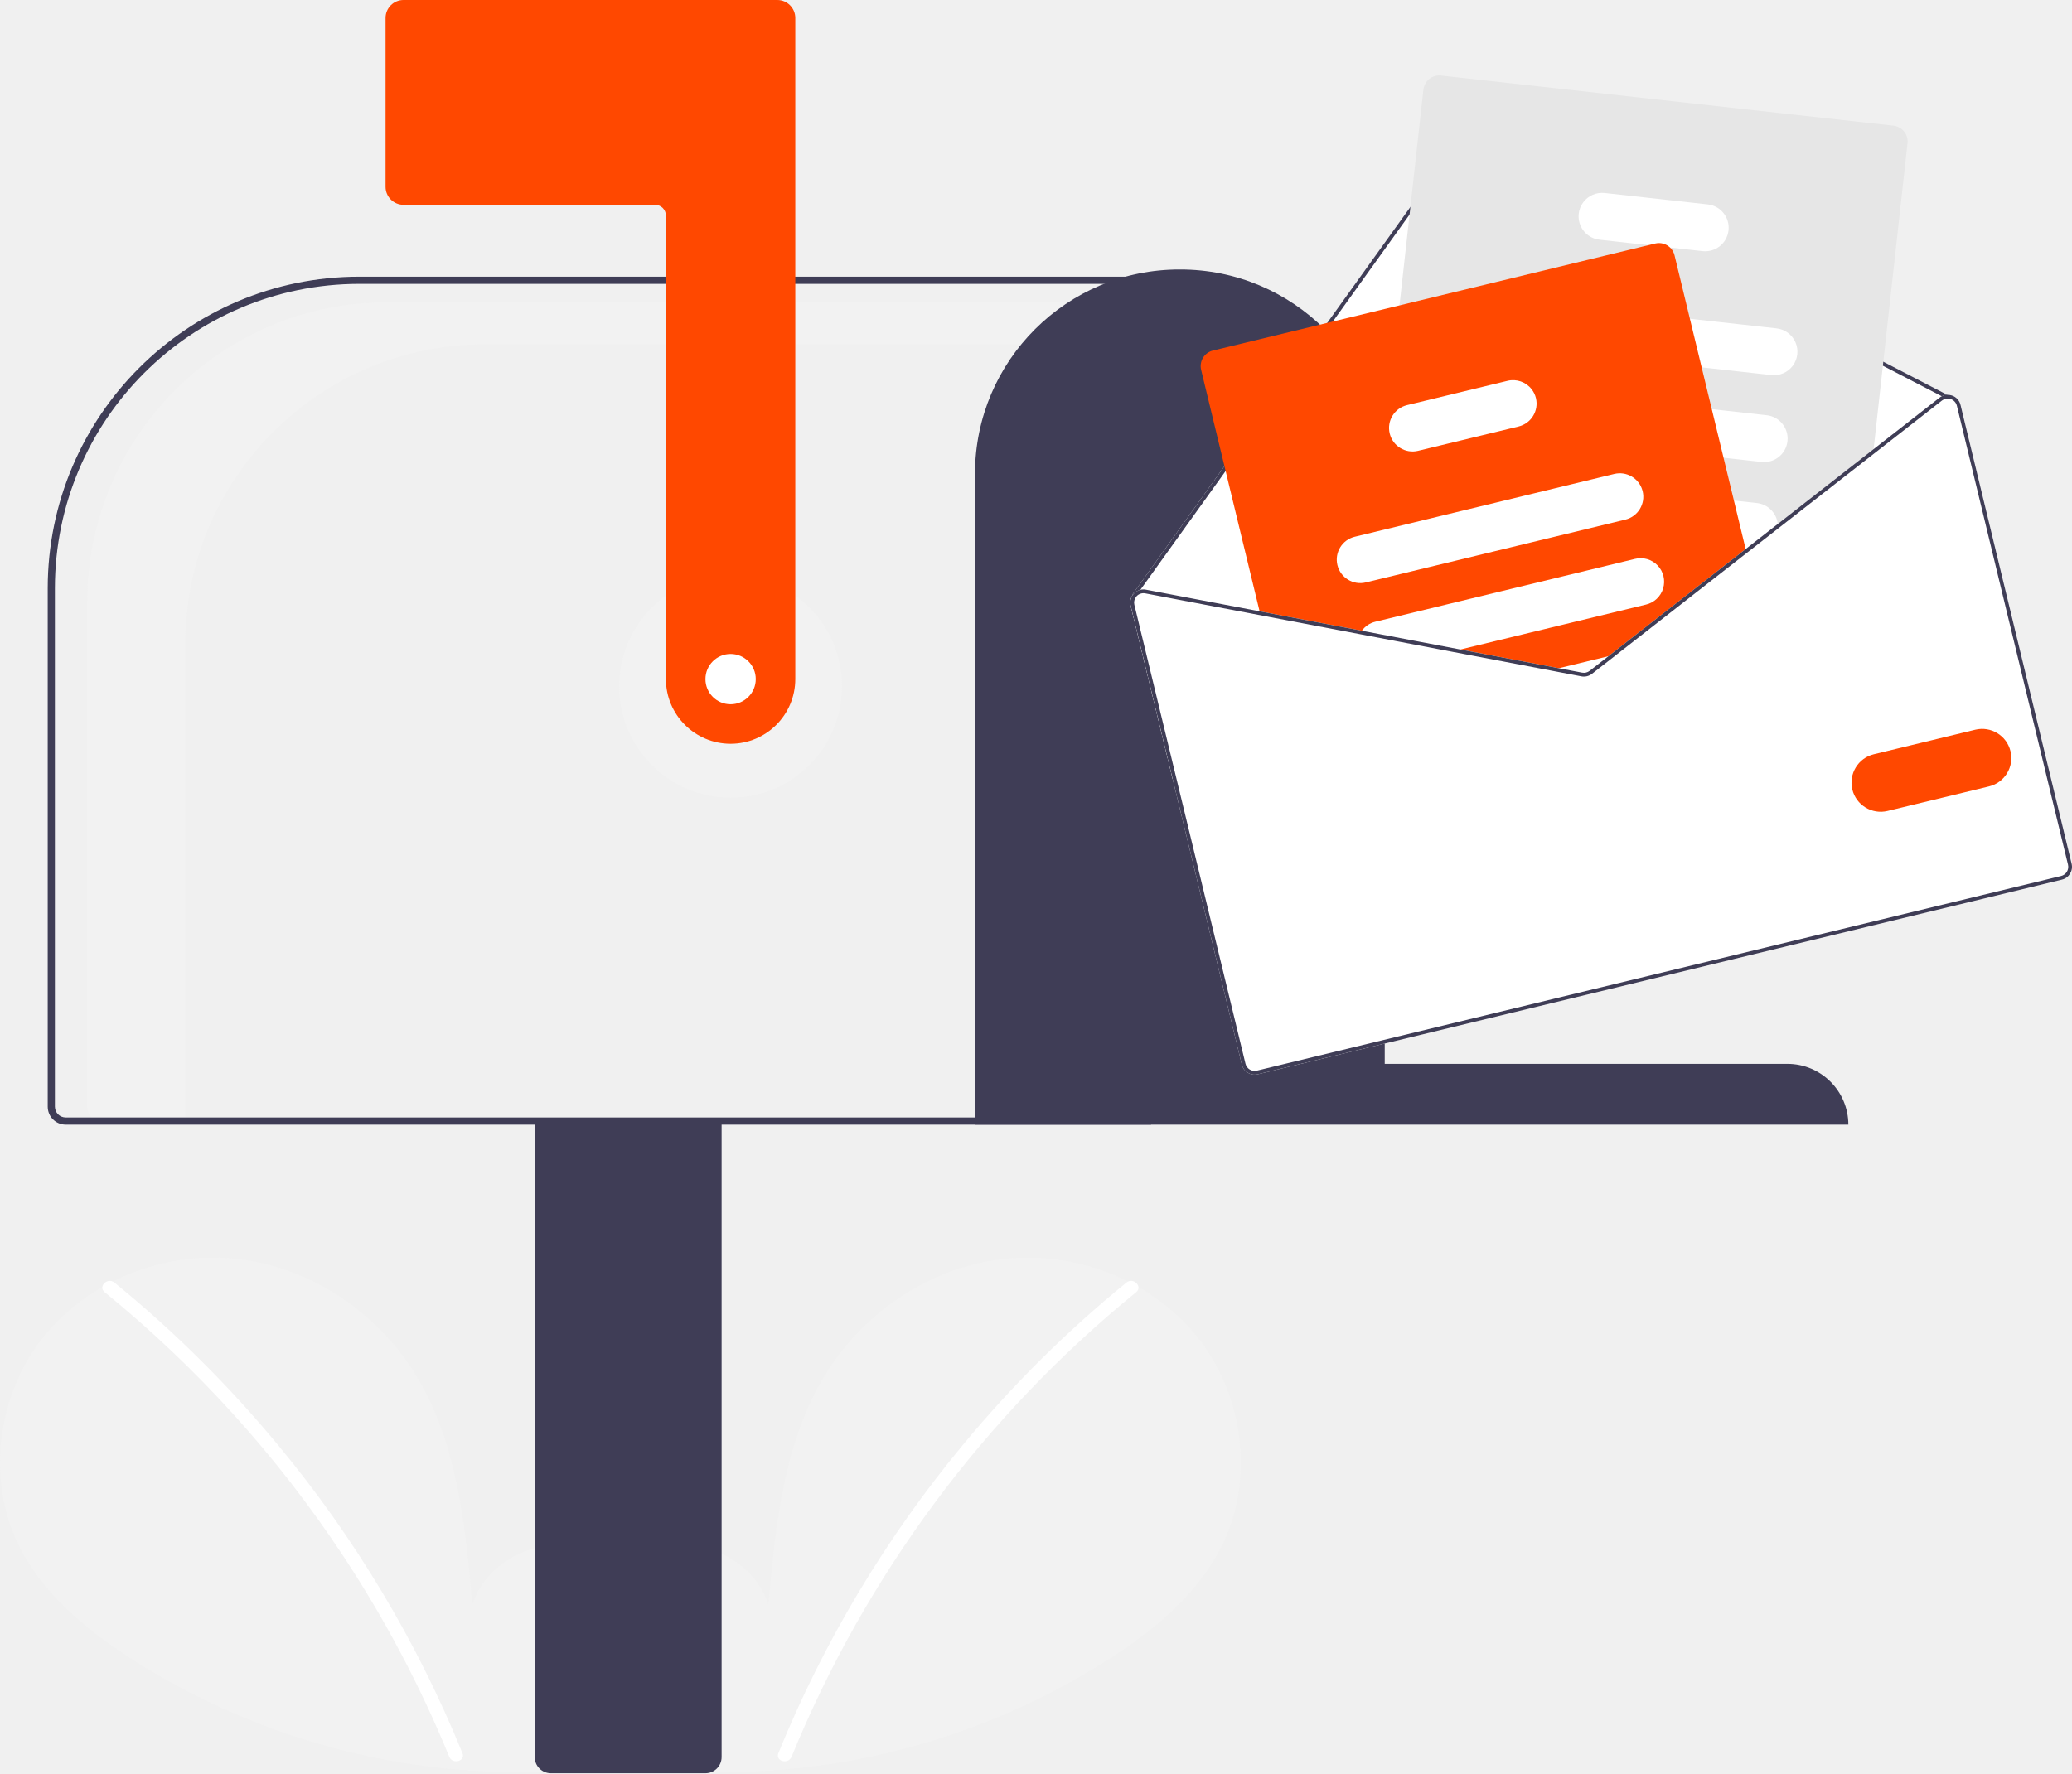
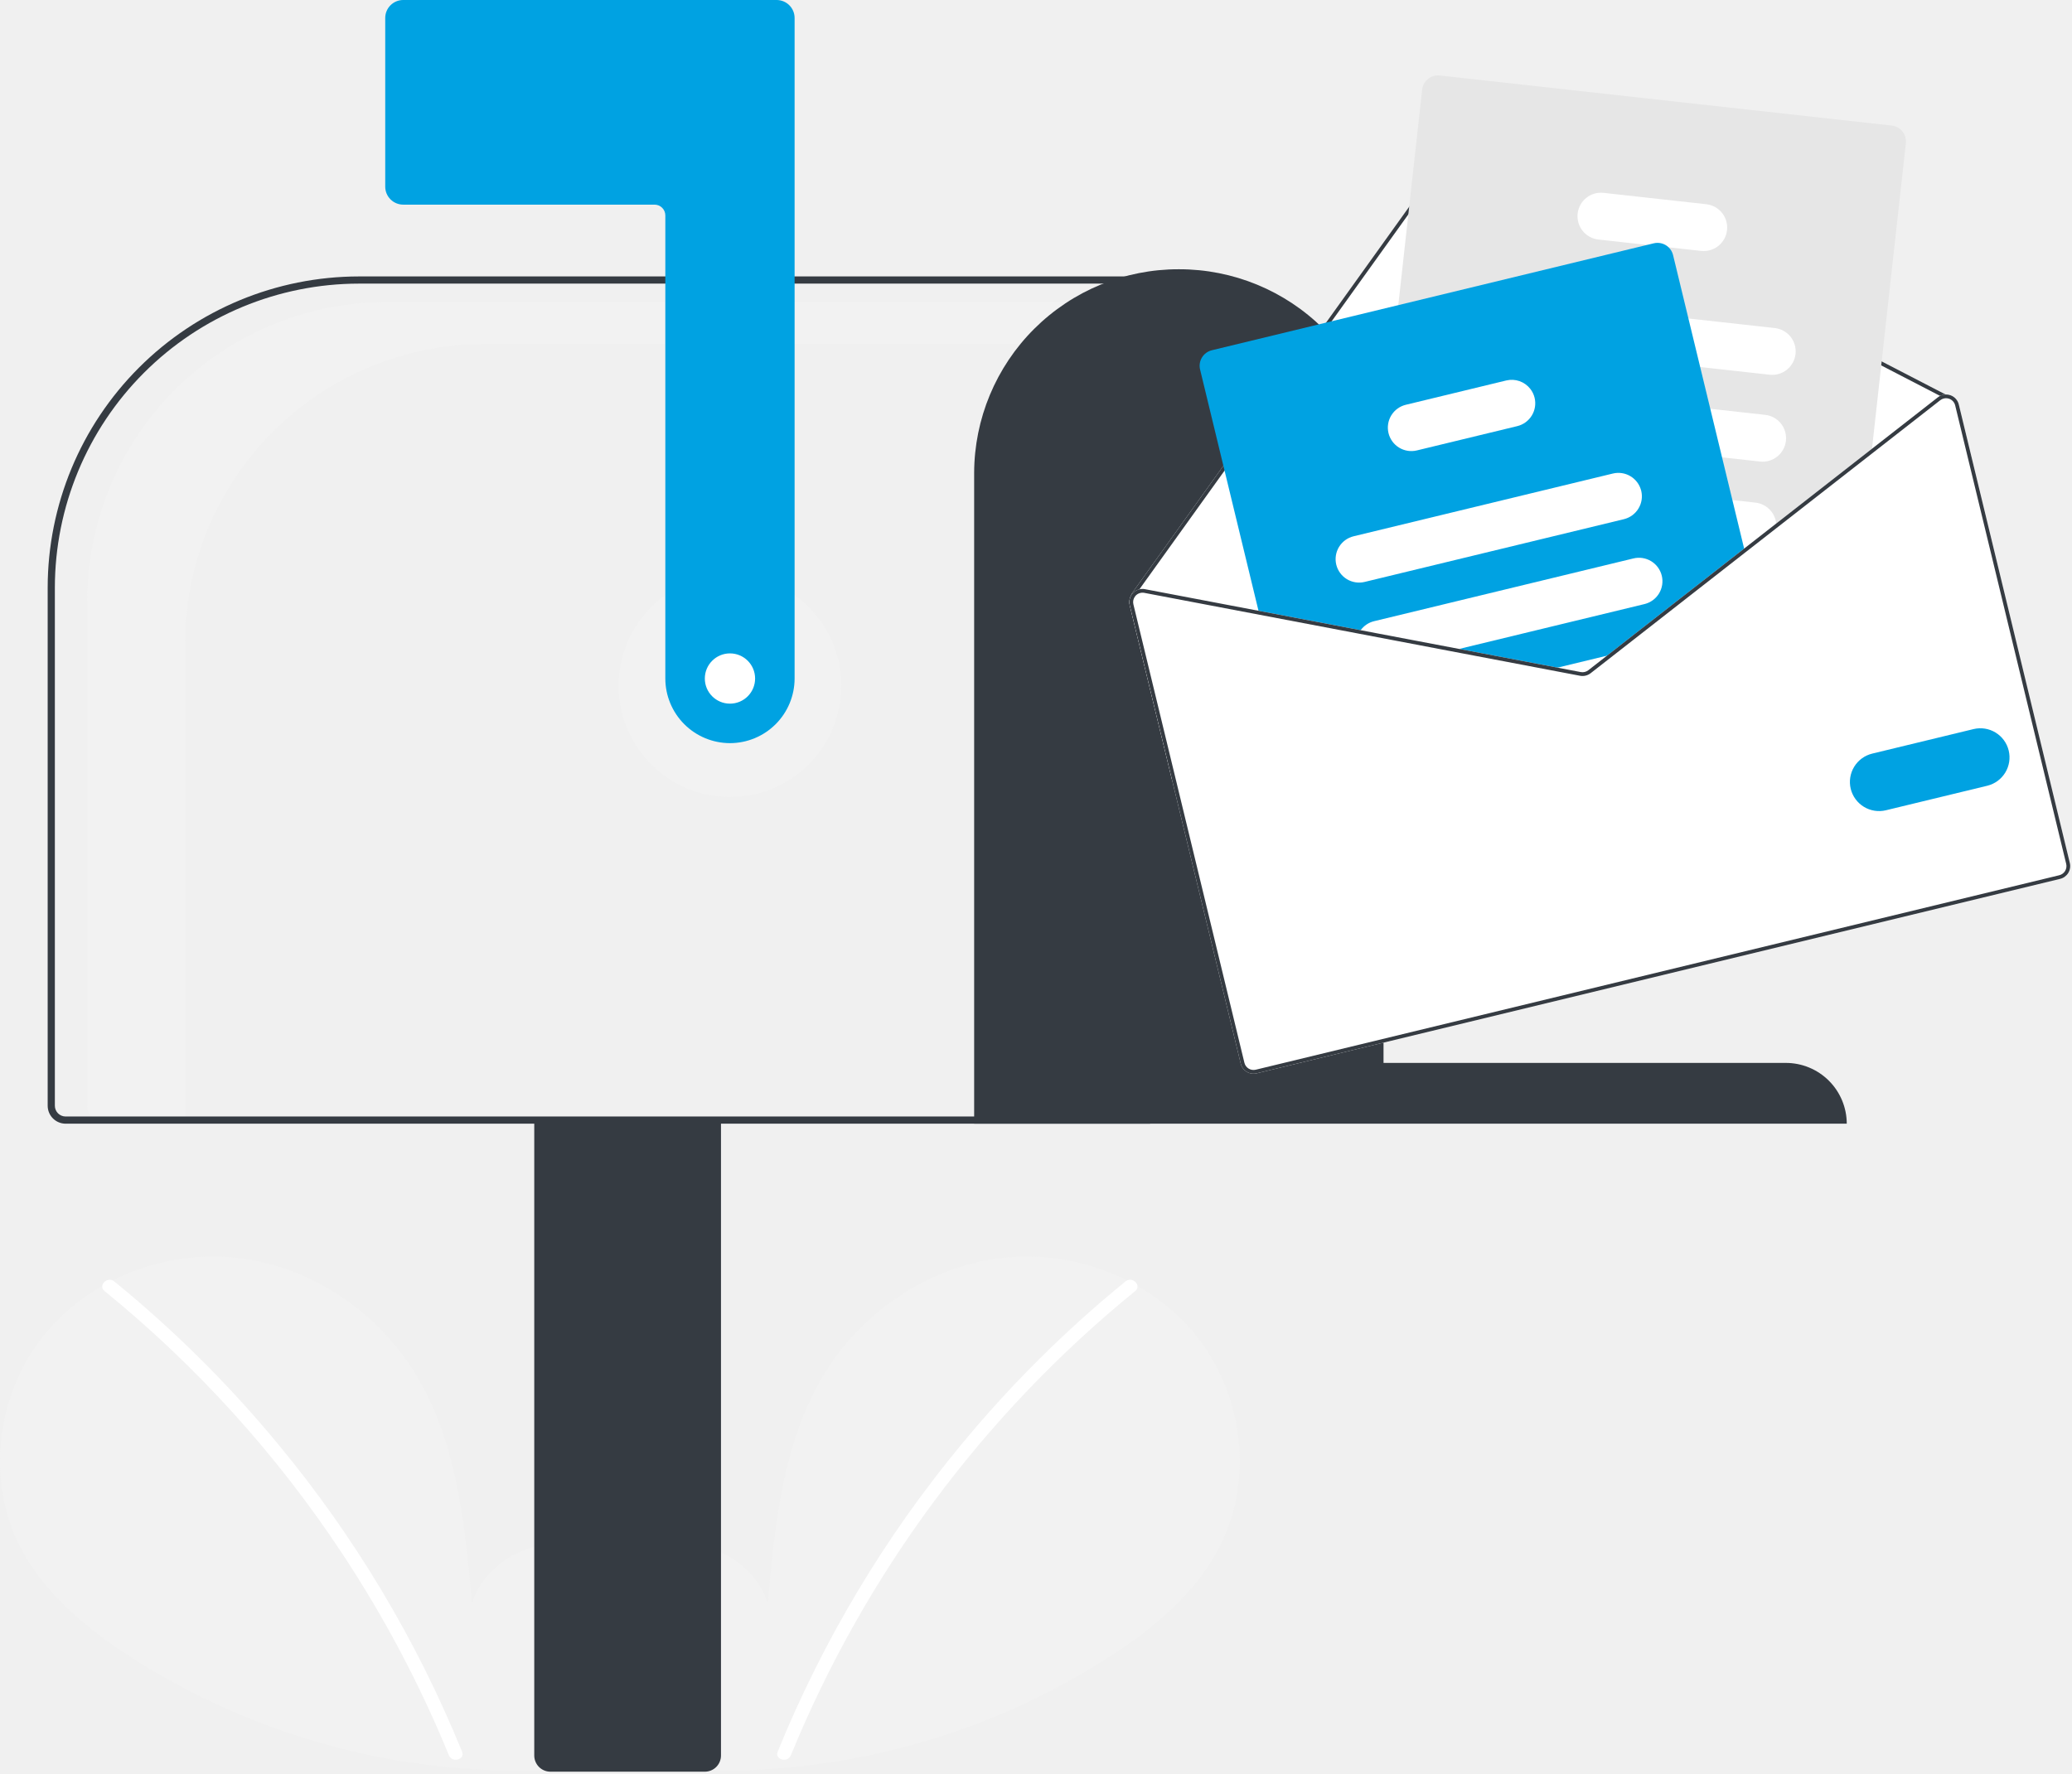
- <svg xmlns="http://www.w3.org/2000/svg" data-name="Layer 1" width="576.499" height="493.5" viewBox="0 0 576.499 493.5">
-   <path d="M481.172,691.6c9.255-7.82,14.876-20.173,13.402-32.2s-10.605-23.082-22.449-25.636-25.345,4.516-28.943,16.085c-1.98-22.306-4.261-45.547-16.12-64.542-10.738-17.2-29.337-29.507-49.494-31.709s-41.38,6.114-53.951,22.024-15.649,39.039-6.845,57.305c6.486,13.456,18.436,23.47,30.956,31.616a199.786,199.786,0,0,0,136.641,29.893" transform="translate(-311.7504 -203.25)" fill="#f2f2f2" />
-   <path d="M343.55,560.174A326.879,326.879,0,0,1,389.104,605.409a327.833,327.833,0,0,1,51.308,85.741c.924,2.264-2.752,3.25-3.666,1.011a324.462,324.462,0,0,0-29.647-56.094,325.7,325.7,0,0,0-66.237-73.205c-1.898-1.546.806-4.221,2.688-2.688Z" transform="translate(-311.7504 -203.25)" fill="#fff" />
-   <path d="M487.565,691.6c-9.255-7.82-14.876-20.173-13.402-32.2s10.605-23.082,22.449-25.636,25.345,4.516,28.943,16.085c1.98-22.306,4.261-45.547,16.12-64.542,10.738-17.2,29.337-29.507,49.494-31.709s41.38,6.114,53.951,22.024,15.649,39.039,6.845,57.305c-6.486,13.456-18.436,23.47-30.956,31.616a199.786,199.786,0,0,1-136.641,29.893" transform="translate(-311.7504 -203.25)" fill="#f2f2f2" />
-   <path d="M625.187,560.174A326.879,326.879,0,0,0,579.633,605.409a327.833,327.833,0,0,0-51.308,85.741c-.924,2.264,2.752,3.25,3.666,1.011a325.987,325.987,0,0,1,95.884-129.299c1.898-1.546-.806-4.221-2.688-2.688Z" transform="translate(-311.7504 -203.25)" fill="#fff" />
-   <circle cx="203.277" cy="191" r="31" fill="#f2f2f2" />
-   <path d="M419.446,287.388H633.027V299.073H446.711a83.418,83.418,0,0,0-83.419,83.418V515.25H339.922a3.895,3.895,0,0,1-3.895-3.895V370.806A83.418,83.418,0,0,1,419.446,287.388Z" transform="translate(-311.7504 -203.25)" fill="#f2f2f2" />
-   <path d="M460.527,692.25V514.75h52v177.5a4.505,4.505,0,0,1-4.5,4.5h-43A4.505,4.505,0,0,1,460.527,692.25Z" transform="translate(-311.7504 -203.25)" fill="#3f3d56" />
-   <path d="M325.027,511.25V366.916A86.764,86.764,0,0,1,411.692,280.25H632.027v236h-302A5.006,5.006,0,0,1,325.027,511.25Zm305-229H411.692a84.761,84.761,0,0,0-84.665,84.666V511.25a3.003,3.003,0,0,0,3,3h300Z" transform="translate(-311.7504 -203.25)" fill="#3f3d56" />
-   <path d="M515.027,410.25a18.02,18.02,0,0,1-18-18v-129a3.003,3.003,0,0,0-3-3h-70a5.006,5.006,0,0,1-5-5v-47a5.006,5.006,0,0,1,5-5h104a5.006,5.006,0,0,1,5,5v184A18.02,18.02,0,0,1,515.027,410.25Z" transform="translate(-311.7504 -203.25)" fill="#ff4800" />
-   <path d="M640.027,278.25h0a56.881,56.881,0,0,1,57,56.761V499.321h112a16.965,16.965,0,0,1,17,16.929h-243V335.011A56.881,56.881,0,0,1,640.027,278.25Z" transform="translate(-311.7504 -203.25)" fill="#3f3d56" />
-   <path d="M626.349,371.817l11.803,48.756L869.033,364.682l-11.803-48.756a3.638,3.638,0,0,0-2.358-2.595,3.594,3.594,0,0,0-1.334-.201L720.079,244.028a3.682,3.682,0,0,0-4.656,1.119l-64.32,89.694L626.855,368.664a.514.514,0,0,0-.089.418A3.642,3.642,0,0,0,626.349,371.817Z" transform="translate(-311.7504 -203.25)" fill="#fff" />
-   <path d="M626.766,369.082a.49.49,0,0,0,.203.316.559.559,0,0,0,.433.086.536.536,0,0,0,.299-.207l.083-.115,1.263-1.766,22.929-31.964,64.301-89.673a2.62,2.62,0,0,1,3.322-.796l132.425,68.567,1.188.617a1.292,1.292,0,0,0,.147.052,1.615,1.615,0,0,1,.271-.026.514.514,0,0,0,.29-.245.524.524,0,0,0-.219-.709l-.164-.087L720.079,244.028a3.682,3.682,0,0,0-4.656,1.119l-64.32,89.694L626.855,368.664A.514.514,0,0,0,626.766,369.082Z" transform="translate(-311.7504 -203.25)" fill="#3f3d56" />
-   <path d="M696.107,374.054l5.139.57,38.143,4.225,25.286,2.799,1.494.166,31.552-24.645,1.209-.944,7.452-5.82,26.514-20.706.159-1.454,9.43-85.114a4.454,4.454,0,0,0-3.929-4.912L712.7,224.278a4.456,4.456,0,0,0-4.912,3.929L701.138,288.244l-3.689,33.286L694.149,351.309l-1.53,13.829-.446,4.006A4.457,4.457,0,0,0,696.107,374.054Z" transform="translate(-311.7504 -203.25)" fill="#e6e6e6" />
-   <path d="M730.692,299.448l54.517,6.038,19.334,2.141a6.54,6.54,0,1,0,1.44-13l-24.047-2.663-49.799-5.522a6.543,6.543,0,0,0-1.444,13.006Z" transform="translate(-311.7504 -203.25)" fill="#fff" />
-   <path d="M727.588,323.564c.141.025.281.05.425.064l63.285,7.011,10.566,1.173a6.542,6.542,0,0,0,1.439-13.005l-15.278-1.69-50.13-5.555-8.436-.935a6.539,6.539,0,0,0-1.87,12.937Z" transform="translate(-311.7504 -203.25)" fill="#fff" />
-   <path d="M720.426,344.948a6.539,6.539,0,0,0,4.88,3.125l25.939,2.873,46.197,5.118.01-.002,1.477.165,7.452-5.82a6.471,6.471,0,0,0,.001-1.33,6.555,6.555,0,0,0-5.787-5.824l-6.417-.713-25.457-2.817-18.317-2.031-23.66-2.622a6.54,6.54,0,0,0-6.319,9.88Z" transform="translate(-311.7504 -203.25)" fill="#fff" />
-   <path d="M756.859,269.97l13.564,1.502,5.991.665,9.05,1.002a6.542,6.542,0,0,0,1.439-13.005l-28.599-3.165a6.541,6.541,0,1,0-1.445,13.001Z" transform="translate(-311.7504 -203.25)" fill="#fff" />
-   <path d="M645.944,306.182l16.537,68.314,27.601,5.248,25.532,4.861,27.394,5.212,8.753,1.666a3.673,3.673,0,0,0,2.94-.712l7.022-5.485,4.446-3.472,31.552-24.645-20.062-82.874a4.403,4.403,0,0,0-1.244-2.159,4.449,4.449,0,0,0-4.125-1.117L649.22,300.813A4.45,4.45,0,0,0,645.944,306.182Z" transform="translate(-311.7504 -203.25)" fill="#ff4800" />
-   <path d="M683.864,360.528a6.546,6.546,0,0,0,7.896,4.818l72.214-17.482a6.55,6.55,0,0,0,4.818-7.896,2.1,2.1,0,0,0-.07-.247,6.539,6.539,0,0,0-7.825-4.571l-72.214,17.482A6.546,6.546,0,0,0,683.864,360.528Z" transform="translate(-311.7504 -203.25)" fill="#fff" />
-   <path d="M690.082,379.744l25.532,4.861L769.699,371.512a6.541,6.541,0,1,0-3.078-12.714l-72.214,17.482a6.494,6.494,0,0,0-3.747,2.511A6.583,6.583,0,0,0,690.082,379.744Z" transform="translate(-311.7504 -203.25)" fill="#fff" />
-   <path d="M743.008,389.817l8.753,1.666a3.673,3.673,0,0,0,2.94-.712l7.022-5.485Z" transform="translate(-311.7504 -203.25)" fill="#fff" />
-   <path d="M698.415,323.897a6.546,6.546,0,0,0,7.896,4.818l27.97-6.771a6.55,6.55,0,0,0,4.818-7.896,6.466,6.466,0,0,0-1.205-2.486,6.545,6.545,0,0,0-6.691-2.332l-27.97,6.771a6.541,6.541,0,0,0-4.818,7.896Z" transform="translate(-311.7504 -203.25)" fill="#fff" />
-   <path d="M715.612,384.604l27.398,5.214,8.75,1.666a3.689,3.689,0,0,0,2.938-.711l7.027-5.486-2.466.597-5.206,4.061a2.636,2.636,0,0,1-2.099.508l-6.479-1.232-27.398-5.214Zm81.838-28.539.267,1.102,1.215-.945Zm-81.838,28.539,27.398,5.214,8.75,1.666a3.689,3.689,0,0,0,2.938-.711l7.027-5.486-2.466.597-5.206,4.061a2.636,2.636,0,0,1-2.099.508l-6.479-1.232-27.398-5.214Zm0,0,27.398,5.214,8.75,1.666a3.689,3.689,0,0,0,2.938-.711l7.027-5.486-2.466.597-5.206,4.061a2.636,2.636,0,0,1-2.099.508l-6.479-1.232-27.398-5.214Zm-89.263-12.787,30.916,127.71a3.667,3.667,0,0,0,4.422,2.698l223.761-54.168a3.666,3.666,0,0,0,2.698-4.422l-30.916-127.71a3.638,3.638,0,0,0-2.358-2.595,3.594,3.594,0,0,0-1.334-.201,3.458,3.458,0,0,0-1.514.398,3.179,3.179,0,0,0-.607.377l-18.364,14.34-26.67,20.833-8.935,6.979.002.008-.008.002-32.766,25.578-5.417,4.239-5.206,4.061a2.636,2.636,0,0,1-2.099.508l-6.479-1.232-27.398-5.214L690.656,378.792,630.595,367.362a3.59,3.59,0,0,0-1.547.033,3.67,3.67,0,0,0-1.788,1.036,4.111,4.111,0,0,0-.493.651A3.642,3.642,0,0,0,626.349,371.817Zm89.263,12.787,27.398,5.214,8.75,1.666a3.689,3.689,0,0,0,2.938-.711l7.027-5.486-2.466.597-5.206,4.061a2.636,2.636,0,0,1-2.099.508l-6.479-1.232-27.398-5.214Zm0,0,27.398,5.214,8.75,1.666a3.689,3.689,0,0,0,2.938-.711l7.027-5.486-2.466.597-5.206,4.061a2.636,2.636,0,0,1-2.099.508l-6.479-1.232-27.398-5.214Zm0,0,27.398,5.214,8.75,1.666a3.689,3.689,0,0,0,2.938-.711l7.027-5.486-2.466.597-5.206,4.061a2.636,2.636,0,0,1-2.099.508l-6.479-1.232-27.398-5.214Z" transform="translate(-311.7504 -203.25)" fill="#fff" />
-   <path d="M715.612,384.604l27.398,5.214,8.75,1.666a3.689,3.689,0,0,0,2.938-.711l7.027-5.486-2.466.597-5.206,4.061a2.636,2.636,0,0,1-2.099.508l-6.479-1.232-27.398-5.214Zm81.838-28.539.267,1.102,1.215-.945Zm-81.838,28.539,27.398,5.214,8.75,1.666a3.689,3.689,0,0,0,2.938-.711l7.027-5.486-2.466.597-5.206,4.061a2.636,2.636,0,0,1-2.099.508l-6.479-1.232-27.398-5.214Zm0,0,27.398,5.214,8.75,1.666a3.689,3.689,0,0,0,2.938-.711l7.027-5.486-2.466.597-5.206,4.061a2.636,2.636,0,0,1-2.099.508l-6.479-1.232-27.398-5.214ZM627.785,369.161l.136.102c.023-.037.062-.071.092-.11a2.643,2.643,0,0,1,2.385-.768l59.686,11.354,25.528,4.865,27.398,5.214,8.75,1.666a3.689,3.689,0,0,0,2.938-.711l7.027-5.486-2.466.597-5.206,4.061a2.636,2.636,0,0,1-2.099.508l-6.479-1.232-27.398-5.214L690.656,378.792,630.595,367.362a3.59,3.59,0,0,0-1.547.033Zm-1.436,2.657,30.916,127.71a3.667,3.667,0,0,0,4.422,2.698l223.761-54.168a3.666,3.666,0,0,0,2.698-4.422l-30.916-127.71a3.638,3.638,0,0,0-2.358-2.595,3.594,3.594,0,0,0-1.334-.201,3.458,3.458,0,0,0-1.514.398,3.179,3.179,0,0,0-.607.377l-18.364,14.34-26.67,20.833-8.935,6.979.002.008-.008.002-32.766,25.578-5.417,4.239-5.206,4.061a2.636,2.636,0,0,1-2.099.508l-6.479-1.232-27.398-5.214L690.656,378.792,630.595,367.362a3.59,3.59,0,0,0-1.547.033,3.67,3.67,0,0,0-1.788,1.036,4.111,4.111,0,0,0-.493.651A3.642,3.642,0,0,0,626.349,371.817Zm1.02-.247a2.598,2.598,0,0,1,.462-2.191.341.341,0,0,1,.091-.117c.023-.037.062-.071.092-.11a2.643,2.643,0,0,1,2.385-.768l59.686,11.354,25.528,4.865,27.398,5.214,8.75,1.666a3.689,3.689,0,0,0,2.938-.711l7.027-5.486,4.444-3.472,31.547-24.648,1.215-.945,7.447-5.817,26.518-20.709,19.171-14.972a2.604,2.604,0,0,1,.987-.477,1.997,1.997,0,0,1,.305-.05,1.615,1.615,0,0,1,.271-.026,2.679,2.679,0,0,1,.901.147,2.625,2.625,0,0,1,1.686,1.853l30.916,127.71a2.62,2.62,0,0,1-1.931,3.165L661.442,501.214a2.618,2.618,0,0,1-3.158-1.933Zm88.244,13.034,27.398,5.214,8.75,1.666a3.689,3.689,0,0,0,2.938-.711l7.027-5.486-2.466.597-5.206,4.061a2.636,2.636,0,0,1-2.099.508l-6.479-1.232-27.398-5.214Zm0,0,27.398,5.214,8.75,1.666a3.689,3.689,0,0,0,2.938-.711l7.027-5.486-2.466.597-5.206,4.061a2.636,2.636,0,0,1-2.099.508l-6.479-1.232-27.398-5.214Zm0,0,27.398,5.214,8.75,1.666a3.689,3.689,0,0,0,2.938-.711l7.027-5.486-2.466.597-5.206,4.061a2.636,2.636,0,0,1-2.099.508l-6.479-1.232-27.398-5.214Z" transform="translate(-311.7504 -203.25)" fill="#3f3d56" />
-   <path d="M827.129,422.967a8.128,8.128,0,0,1,5.981-9.801l28.242-6.837a8.119,8.119,0,0,1,3.821,15.782l-28.242,6.837A8.128,8.128,0,0,1,827.129,422.967Z" transform="translate(-311.7504 -203.25)" fill="#ff4800" />
-   <circle cx="203.277" cy="189" r="7" fill="#fff" />
+ <svg xmlns="http://www.w3.org/2000/svg" width="577" height="494" viewBox="0 0 577 494" fill="none">
+   <g clip-path="url(#clip0_155_1143)">
+     <path d="M169.422 488.35C178.677 480.53 184.298 468.177 182.824 456.151C181.35 444.125 172.219 433.069 160.375 430.515C148.531 427.962 135.03 435.031 131.432 446.601C129.452 424.295 127.171 401.054 115.312 382.058C104.574 364.858 85.975 352.551 65.817 350.349C45.66 348.147 24.438 356.463 11.866 372.373C-0.705 388.283 -3.783 411.412 5.022 429.678C11.508 443.133 23.457 453.147 35.977 461.294C76.434 487.398 124.957 498.013 172.618 491.187" fill="#F2F2F2" />
+     <path d="M31.799 356.924C48.432 370.471 63.69 385.622 77.353 402.159C98.737 427.95 116.04 456.866 128.662 487.9C129.586 490.164 125.909 491.15 124.996 488.911C116.969 469.29 107.04 450.502 95.348 432.817C77.117 405.192 54.782 380.507 29.111 359.613C27.213 358.067 29.917 355.391 31.799 356.924Z" fill="white" />
+     <path d="M175.815 488.35C166.561 480.53 160.939 468.177 162.413 456.151C163.888 444.125 173.018 433.069 184.862 430.515C196.706 427.962 210.208 435.031 213.805 446.601C215.785 424.295 218.066 401.054 229.925 382.058C240.664 364.858 259.263 352.551 279.42 350.349C299.577 348.147 320.8 356.463 333.371 372.373C345.942 388.283 349.02 411.412 340.215 429.678C333.729 443.133 321.78 453.147 309.26 461.294C268.803 487.398 220.28 498.013 172.619 491.187" fill="#F2F2F2" />
+     <path d="M313.438 356.924C296.805 370.471 281.547 385.622 267.884 402.159C246.5 427.95 229.197 456.866 216.575 487.9C215.652 490.164 219.328 491.15 220.242 488.911C240.892 438.474 273.858 394.019 316.126 359.613C318.024 358.067 315.32 355.391 313.438 356.924Z" fill="white" />
+     <path d="M203.277 222C220.398 222 234.277 208.121 234.277 191C234.277 173.879 220.398 160 203.277 160C186.157 160 172.277 173.879 172.277 191C172.277 208.121 186.157 222 203.277 222Z" fill="#F2F2F2" />
+     <path d="M107.696 84.138H321.277V95.823H134.961C124.007 95.823 113.159 97.981 103.039 102.173C92.918 106.365 83.722 112.509 75.976 120.256C68.23 128.002 62.085 137.198 57.893 147.319C53.701 157.439 51.543 168.287 51.543 179.241V312H28.172C27.139 312 26.149 311.59 25.418 310.859C24.688 310.129 24.277 309.138 24.277 308.105V167.556C24.277 156.601 26.435 145.754 30.627 135.633C34.819 125.512 40.964 116.316 48.71 108.57C56.456 100.824 65.652 94.68 75.773 90.487C85.894 86.295 96.741 84.138 107.696 84.138Z" fill="#F2F2F2" />
+     <path d="M148.777 489V311.5H200.777V489C200.776 490.193 200.301 491.337 199.458 492.18C198.614 493.024 197.47 493.499 196.277 493.5H153.277C152.084 493.499 150.94 493.024 150.097 492.18C149.253 491.337 148.779 490.193 148.777 489Z" fill="#353B42" />
+     <path d="M13.277 308V163.666C13.303 140.688 22.442 118.66 38.69 102.412C54.937 86.165 76.966 77.026 99.943 77H320.277V313H18.277C16.952 312.998 15.681 312.471 14.743 311.534C13.806 310.597 13.279 309.326 13.277 308ZM318.277 79H99.943C77.496 79.025 55.976 87.954 40.103 103.826C24.231 119.698 15.303 141.219 15.277 163.666V308C15.278 308.795 15.595 309.558 16.157 310.12C16.719 310.683 17.482 310.999 18.277 311H318.277V79Z" fill="#353B42" />
+     <path d="M203.277 207C198.505 206.995 193.93 205.096 190.555 201.722C187.181 198.347 185.283 193.772 185.277 189V60C185.276 59.205 184.96 58.442 184.398 57.88C183.835 57.317 183.073 57.001 182.277 57H112.277C110.952 56.998 109.681 56.471 108.744 55.534C107.806 54.596 107.279 53.326 107.277 52V5C107.279 3.674 107.806 2.404 108.744 1.466C109.681 0.529 110.952 0.002 112.277 0H216.277C217.603 0.002 218.874 0.529 219.811 1.466C220.749 2.403 221.276 3.674 221.277 5V189C221.272 193.772 219.374 198.347 215.999 201.722C212.625 205.096 208.05 206.995 203.277 207Z" fill="#00A2E2" />
+     <path d="M328.277 75C343.363 74.969 357.843 80.931 368.533 91.576C379.223 102.221 385.246 116.676 385.277 131.762V296.071H497.277C501.777 296.062 506.095 297.84 509.283 301.015C512.471 304.19 514.268 308.501 514.277 313H271.277V131.762C271.309 116.676 277.332 102.221 288.022 91.576C298.711 80.931 313.192 74.969 328.277 75Z" fill="#353B42" />
+     <path d="M314.599 168.568L326.402 217.324L557.283 161.432L545.48 112.676C545.338 112.08 545.047 111.529 544.635 111.076C544.222 110.622 543.702 110.28 543.123 110.081C542.695 109.93 542.242 109.862 541.789 109.88L408.329 40.778C407.547 40.379 406.648 40.272 405.794 40.477C404.941 40.683 404.188 41.186 403.673 41.898L339.353 131.591L315.105 165.414C315.061 165.473 315.031 165.541 315.015 165.613C315 165.686 315 165.76 315.016 165.832C314.523 166.654 314.373 167.636 314.599 168.568Z" fill="white" />
+     <path d="M315.016 165.832C315.028 165.896 315.052 165.956 315.086 166.01C315.121 166.065 315.166 166.111 315.219 166.148C315.282 166.191 315.353 166.221 315.427 166.235C315.502 166.25 315.578 166.25 315.653 166.234C315.773 166.202 315.879 166.128 315.952 166.026L316.035 165.911L317.297 164.145L340.226 132.181L404.527 42.508C404.894 42 405.431 41.64 406.04 41.494C406.65 41.348 407.292 41.425 407.849 41.712L540.274 110.278L541.463 110.895C541.511 110.915 541.56 110.933 541.61 110.947C541.7 110.931 541.791 110.922 541.882 110.921C542.006 110.879 542.11 110.792 542.171 110.676C542.204 110.615 542.224 110.549 542.23 110.48C542.236 110.411 542.229 110.342 542.209 110.276C542.189 110.211 542.156 110.149 542.112 110.096C542.068 110.043 542.014 110 541.953 109.967L541.789 109.88L408.329 40.778C407.547 40.379 406.648 40.272 405.794 40.477C404.941 40.683 404.188 41.186 403.673 41.898L339.353 131.591L315.105 165.414C315.061 165.473 315.031 165.541 315.015 165.613C315 165.686 315 165.76 315.016 165.832Z" fill="#353B42" />
+     <path d="M384.357 170.804L389.496 171.374L427.639 175.6L452.925 178.399L454.418 178.565L485.97 153.92L487.179 152.976L494.632 147.156L521.145 126.45L521.304 124.995L530.735 39.881C530.863 38.709 530.522 37.534 529.785 36.613C529.049 35.693 527.977 35.102 526.806 34.97L400.95 21.028C399.778 20.9 398.603 21.241 397.682 21.978C396.762 22.714 396.171 23.786 396.038 24.957L389.388 84.995L385.699 118.28L382.399 148.059L380.869 161.888L380.423 165.894C380.295 167.066 380.638 168.241 381.375 169.162C382.113 170.082 383.185 170.673 384.357 170.804Z" fill="#E6E6E6" />
+     <path d="M418.943 96.198L473.46 102.236L492.793 104.376C493.647 104.471 494.51 104.396 495.335 104.157C496.16 103.918 496.93 103.518 497.6 102.982C498.27 102.445 498.829 101.781 499.243 101.029C499.657 100.277 499.918 99.45 500.013 98.596C500.107 97.743 500.033 96.879 499.794 96.054C499.554 95.229 499.155 94.46 498.618 93.789C498.081 93.119 497.418 92.561 496.665 92.147C495.913 91.733 495.086 91.471 494.233 91.376L470.186 88.713L420.387 83.191C418.662 83.001 416.933 83.503 415.579 84.587C414.225 85.671 413.356 87.249 413.165 88.973C412.974 90.697 413.475 92.427 414.558 93.782C415.642 95.136 417.219 96.005 418.943 96.198Z" fill="white" />
+     <path d="M415.838 120.314C415.979 120.339 416.119 120.364 416.263 120.378L479.548 127.389L490.114 128.562C491.839 128.752 493.568 128.25 494.923 127.166C496.277 126.081 497.145 124.503 497.336 122.779C497.527 121.054 497.024 119.324 495.94 117.97C494.855 116.616 493.277 115.748 491.552 115.557L476.274 113.866L426.144 108.312L417.708 107.377C416.02 107.189 414.326 107.664 412.983 108.702C411.64 109.74 410.753 111.26 410.511 112.94C410.268 114.62 410.688 116.329 411.682 117.705C412.676 119.081 414.167 120.017 415.838 120.314Z" fill="white" />
+     <path d="M408.675 141.698C409.194 142.559 409.904 143.288 410.75 143.831C411.596 144.373 412.557 144.712 413.555 144.823L439.494 147.696L485.691 152.814L485.701 152.811L487.179 152.976L494.631 147.156C494.677 146.714 494.677 146.268 494.632 145.826C494.475 144.341 493.816 142.955 492.763 141.896C491.711 140.837 490.329 140.168 488.845 140.002L482.428 139.289L456.971 136.472L438.654 134.44L414.994 131.818C413.781 131.684 412.555 131.891 411.455 132.417C410.354 132.943 409.422 133.767 408.765 134.795C408.108 135.822 407.751 137.013 407.735 138.233C407.719 139.453 408.045 140.653 408.675 141.698Z" fill="white" />
+     <path d="M445.109 66.719L458.674 68.222L464.665 68.887L473.715 69.889C475.439 70.079 477.169 69.577 478.524 68.493C479.878 67.408 480.746 65.83 480.937 64.106C481.127 62.381 480.625 60.651 479.541 59.297C478.456 57.943 476.878 57.075 475.153 56.884L446.554 53.718C444.83 53.527 443.101 54.028 441.746 55.111C440.391 56.195 439.523 57.772 439.331 59.496C439.139 61.22 439.641 62.95 440.724 64.305C441.808 65.659 443.385 66.528 445.109 66.719Z" fill="white" />
+     <path d="M334.193 102.932L350.73 171.245L378.331 176.494L403.863 181.355L431.257 186.567L440.01 188.233C440.522 188.329 441.049 188.316 441.556 188.193C442.063 188.071 442.538 187.841 442.949 187.521L449.971 182.037L454.417 178.564L485.97 153.92L465.908 71.046C465.709 70.222 465.277 69.472 464.663 68.887C464.125 68.37 463.465 67.996 462.744 67.801C462.023 67.606 461.265 67.595 460.538 67.77L337.469 97.562C336.323 97.841 335.334 98.562 334.72 99.569C334.105 100.576 333.916 101.785 334.193 102.932Z" fill="#00A2E2" />
+     <path d="M372.114 157.278C372.524 158.963 373.585 160.417 375.065 161.32C376.546 162.223 378.324 162.502 380.01 162.096L452.224 144.614C453.909 144.204 455.362 143.142 456.265 141.662C457.168 140.182 457.448 138.404 457.042 136.718C457.024 136.635 457 136.553 456.972 136.472C456.511 134.846 455.438 133.463 453.98 132.611C452.521 131.758 450.789 131.504 449.147 131.9L376.932 149.382C375.247 149.792 373.793 150.853 372.89 152.333C371.987 153.814 371.708 155.592 372.114 157.278Z" fill="white" />
+     <path d="M378.332 176.494L403.864 181.355L457.949 168.262C459.635 167.854 461.089 166.793 461.993 165.312C462.896 163.831 463.175 162.052 462.767 160.366C462.358 158.68 461.297 157.226 459.817 156.322C458.336 155.419 456.557 155.14 454.871 155.548L382.656 173.03C381.147 173.392 379.818 174.283 378.909 175.541C378.69 175.842 378.497 176.161 378.332 176.494Z" fill="white" />
+     <path d="M431.258 186.567L440.011 188.233C440.523 188.33 441.05 188.316 441.557 188.194C442.064 188.071 442.539 187.842 442.95 187.521L449.972 182.037L431.258 186.567Z" fill="white" />
+     <path d="M386.664 120.647C387.073 122.332 388.135 123.786 389.615 124.689C391.096 125.592 392.874 125.871 394.56 125.465L422.53 118.694C424.215 118.283 425.668 117.222 426.571 115.741C427.474 114.261 427.754 112.484 427.348 110.798C427.13 109.892 426.719 109.044 426.143 108.312C425.369 107.322 424.327 106.575 423.141 106.162C421.954 105.748 420.674 105.685 419.452 105.98L391.482 112.751C389.796 113.159 388.342 114.22 387.438 115.701C386.535 117.182 386.256 118.961 386.664 120.647Z" fill="white" />
+     <path d="M403.862 181.355L431.26 186.568L440.011 188.235C440.523 188.33 441.049 188.316 441.556 188.194C442.062 188.071 442.537 187.843 442.949 187.523L449.976 182.037L447.51 182.634L442.304 186.695C442.01 186.923 441.671 187.087 441.309 187.174C440.947 187.262 440.571 187.272 440.205 187.203L433.726 185.971L406.328 180.758L403.862 181.355ZM485.7 152.816L485.967 153.917L487.182 152.973L485.7 152.816ZM403.862 181.355L431.26 186.568L440.011 188.235C440.523 188.33 441.049 188.316 441.556 188.194C442.062 188.071 442.537 187.843 442.949 187.523L449.976 182.037L447.51 182.634L442.304 186.695C442.01 186.923 441.671 187.087 441.309 187.174C440.947 187.262 440.571 187.272 440.205 187.203L433.726 185.971L406.328 180.758L403.862 181.355ZM403.862 181.355L431.26 186.568L440.011 188.235C440.523 188.33 441.049 188.316 441.556 188.194C442.062 188.071 442.537 187.843 442.949 187.523L449.976 182.037L447.51 182.634L442.304 186.695C442.01 186.923 441.671 187.087 441.309 187.174C440.947 187.262 440.571 187.272 440.205 187.203L433.726 185.971L406.328 180.758L403.862 181.355ZM314.599 168.568L345.515 296.278C345.744 297.222 346.339 298.036 347.168 298.542C347.997 299.048 348.993 299.204 349.937 298.976L573.698 244.808C574.642 244.579 575.456 243.985 575.962 243.155C576.468 242.326 576.624 241.33 576.396 240.386L545.48 112.676C545.338 112.08 545.047 111.529 544.635 111.076C544.222 110.622 543.702 110.28 543.123 110.081C542.695 109.93 542.242 109.862 541.789 109.88C541.26 109.896 540.742 110.032 540.274 110.279C540.058 110.381 539.855 110.508 539.667 110.656L521.303 124.995L494.633 145.829L485.698 152.808L485.7 152.816L485.692 152.817L452.926 178.395L447.51 182.634L442.304 186.695C442.01 186.923 441.671 187.087 441.309 187.174C440.947 187.262 440.571 187.272 440.205 187.203L433.726 185.971L406.328 180.758L378.906 175.542L318.845 164.112C318.333 164.011 317.805 164.022 317.297 164.146C316.614 164.312 315.994 164.672 315.509 165.182C315.324 165.382 315.159 165.6 315.016 165.832C314.523 166.654 314.373 167.637 314.599 168.568ZM403.862 181.355L431.26 186.568L440.011 188.235C440.523 188.33 441.049 188.316 441.556 188.194C442.062 188.071 442.537 187.843 442.949 187.523L449.976 182.037L447.51 182.634L442.304 186.695C442.01 186.923 441.671 187.087 441.309 187.174C440.947 187.262 440.571 187.272 440.205 187.203L433.726 185.971L406.328 180.758L403.862 181.355ZM403.862 181.355L431.26 186.568L440.011 188.235C440.523 188.33 441.049 188.316 441.556 188.194C442.062 188.071 442.537 187.843 442.949 187.523L449.976 182.037L447.51 182.634L442.304 186.695C442.01 186.923 441.671 187.087 441.309 187.174C440.947 187.262 440.571 187.272 440.205 187.203L433.726 185.971L406.328 180.758L403.862 181.355ZM403.862 181.355L431.26 186.568L440.011 188.235C440.523 188.33 441.049 188.316 441.556 188.194C442.062 188.071 442.537 187.843 442.949 187.523L449.976 182.037L447.51 182.634L442.304 186.695C442.01 186.923 441.671 187.087 441.309 187.174C440.947 187.262 440.571 187.272 440.205 187.203L433.726 185.971L406.328 180.758L403.862 181.355Z" fill="white" />
+     <path d="M403.862 181.354L431.26 186.568L440.011 188.234C440.523 188.33 441.049 188.316 441.556 188.194C442.062 188.071 442.537 187.843 442.949 187.523L449.976 182.037L447.51 182.634L442.304 186.695C442.01 186.923 441.671 187.087 441.309 187.174C440.947 187.262 440.571 187.272 440.205 187.203L433.726 185.971L406.328 180.757L403.862 181.354ZM485.7 152.815L485.967 153.917L487.182 152.972L485.7 152.815ZM403.862 181.354L431.26 186.568L440.011 188.234C440.523 188.33 441.049 188.316 441.556 188.194C442.062 188.071 442.537 187.843 442.949 187.523L449.976 182.037L447.51 182.634L442.304 186.695C442.01 186.923 441.671 187.087 441.309 187.174C440.947 187.262 440.571 187.272 440.205 187.203L433.726 185.971L406.328 180.757L403.862 181.354ZM403.862 181.354L431.26 186.568L440.011 188.234C440.523 188.33 441.049 188.316 441.556 188.194C442.062 188.071 442.537 187.843 442.949 187.523L449.976 182.037L447.51 182.634L442.304 186.695C442.01 186.923 441.671 187.087 441.309 187.174C440.947 187.262 440.571 187.272 440.205 187.203L433.726 185.971L406.328 180.757L403.862 181.354ZM316.035 165.911L316.171 166.013C316.193 165.976 316.233 165.943 316.263 165.903C316.566 165.588 316.943 165.353 317.359 165.219C317.775 165.085 318.218 165.056 318.648 165.136L378.334 176.49L403.862 181.354L431.26 186.568L440.011 188.234C440.523 188.33 441.049 188.316 441.556 188.194C442.062 188.071 442.537 187.843 442.949 187.523L449.976 182.037L447.51 182.634L442.304 186.695C442.01 186.923 441.671 187.087 441.309 187.174C440.947 187.262 440.571 187.272 440.205 187.203L433.726 185.971L406.328 180.757L378.906 175.542L318.845 164.112C318.333 164.011 317.805 164.022 317.297 164.146L316.035 165.911ZM314.599 168.568L345.515 296.278C345.744 297.222 346.339 298.036 347.168 298.542C347.997 299.048 348.993 299.204 349.937 298.976L573.698 244.808C574.642 244.579 575.456 243.985 575.962 243.155C576.468 242.326 576.624 241.33 576.396 240.386L545.48 112.676C545.338 112.08 545.047 111.529 544.635 111.076C544.222 110.622 543.702 110.28 543.123 110.081C542.695 109.93 542.242 109.862 541.789 109.88C541.26 109.896 540.742 110.032 540.274 110.279C540.058 110.381 539.855 110.508 539.667 110.656L521.303 124.995L494.633 145.829L485.698 152.808L485.7 152.815L485.692 152.817L452.926 178.395L447.51 182.634L442.304 186.695C442.01 186.923 441.671 187.087 441.309 187.174C440.947 187.262 440.571 187.272 440.205 187.203L433.726 185.971L406.328 180.757L378.906 175.542L318.845 164.112C318.333 164.011 317.805 164.022 317.297 164.146C316.614 164.312 315.994 164.672 315.509 165.181C315.324 165.382 315.159 165.6 315.016 165.832C314.523 166.654 314.373 167.637 314.599 168.568ZM315.619 168.321C315.527 167.944 315.521 167.552 315.601 167.173C315.681 166.794 315.845 166.438 316.08 166.13C316.101 166.085 316.132 166.045 316.171 166.013C316.193 165.976 316.233 165.943 316.263 165.903C316.566 165.588 316.943 165.353 317.359 165.219C317.775 165.085 318.218 165.056 318.648 165.136L378.334 176.49L403.862 181.354L431.26 186.568L440.011 188.234C440.523 188.33 441.049 188.316 441.556 188.194C442.062 188.071 442.537 187.843 442.949 187.523L449.976 182.037L454.42 178.565L485.967 153.917L487.182 152.972L494.628 147.155L521.147 126.446L540.318 111.474C540.609 111.247 540.946 111.084 541.305 110.997C541.405 110.972 541.507 110.956 541.61 110.947C541.7 110.931 541.79 110.922 541.882 110.921C542.188 110.918 542.493 110.968 542.782 111.068C543.195 111.212 543.566 111.457 543.861 111.78C544.155 112.104 544.364 112.496 544.468 112.921L575.384 240.631C575.466 240.966 575.48 241.313 575.427 241.654C575.374 241.994 575.254 242.32 575.075 242.614C574.896 242.908 574.66 243.164 574.382 243.367C574.103 243.57 573.788 243.716 573.453 243.796L349.692 297.964C349.017 298.127 348.305 298.014 347.713 297.652C347.121 297.289 346.697 296.706 346.535 296.031L315.619 168.321ZM403.862 181.354L431.26 186.568L440.011 188.234C440.523 188.33 441.049 188.316 441.556 188.194C442.062 188.071 442.537 187.843 442.949 187.523L449.976 182.037L447.51 182.634L442.304 186.695C442.01 186.923 441.671 187.087 441.309 187.174C440.947 187.262 440.571 187.272 440.205 187.203L433.726 185.971L406.328 180.757L403.862 181.354ZM403.862 181.354L431.26 186.568L440.011 188.234C440.523 188.33 441.049 188.316 441.556 188.194C442.062 188.071 442.537 187.843 442.949 187.523L449.976 182.037L447.51 182.634L442.304 186.695C442.01 186.923 441.671 187.087 441.309 187.174C440.947 187.262 440.571 187.272 440.205 187.203L433.726 185.971L406.328 180.757L403.862 181.354ZM403.862 181.354L431.26 186.568L440.011 188.234C440.523 188.33 441.049 188.316 441.556 188.194C442.062 188.071 442.537 187.843 442.949 187.523L449.976 182.037L447.51 182.634L442.304 186.695C442.01 186.923 441.671 187.087 441.309 187.174C440.947 187.262 440.571 187.272 440.205 187.203L433.726 185.971L406.328 180.757L403.862 181.354Z" fill="#353B42" />
+     <path d="M515.378 219.718C514.874 217.625 515.221 215.418 516.342 213.58C517.463 211.743 519.268 210.425 521.359 209.916L549.601 203.08C551.691 202.582 553.893 202.932 555.725 204.054C557.556 205.177 558.869 206.979 559.374 209.067C559.88 211.155 559.537 213.358 558.421 215.194C557.305 217.03 555.507 218.349 553.421 218.862L525.18 225.698C523.087 226.203 520.88 225.856 519.042 224.735C517.205 223.614 515.887 221.809 515.378 219.718Z" fill="#00A2E2" />
+     <path d="M203.277 196C207.143 196 210.277 192.866 210.277 189C210.277 185.134 207.143 182 203.277 182C199.411 182 196.277 185.134 196.277 189C196.277 192.866 199.411 196 203.277 196Z" fill="white" />
+   </g>
+   <defs>
+     <clipPath id="clip0_155_1143">
+       <rect width="576.499" height="493.5" fill="white" />
+     </clipPath>
+   </defs>
</svg>
